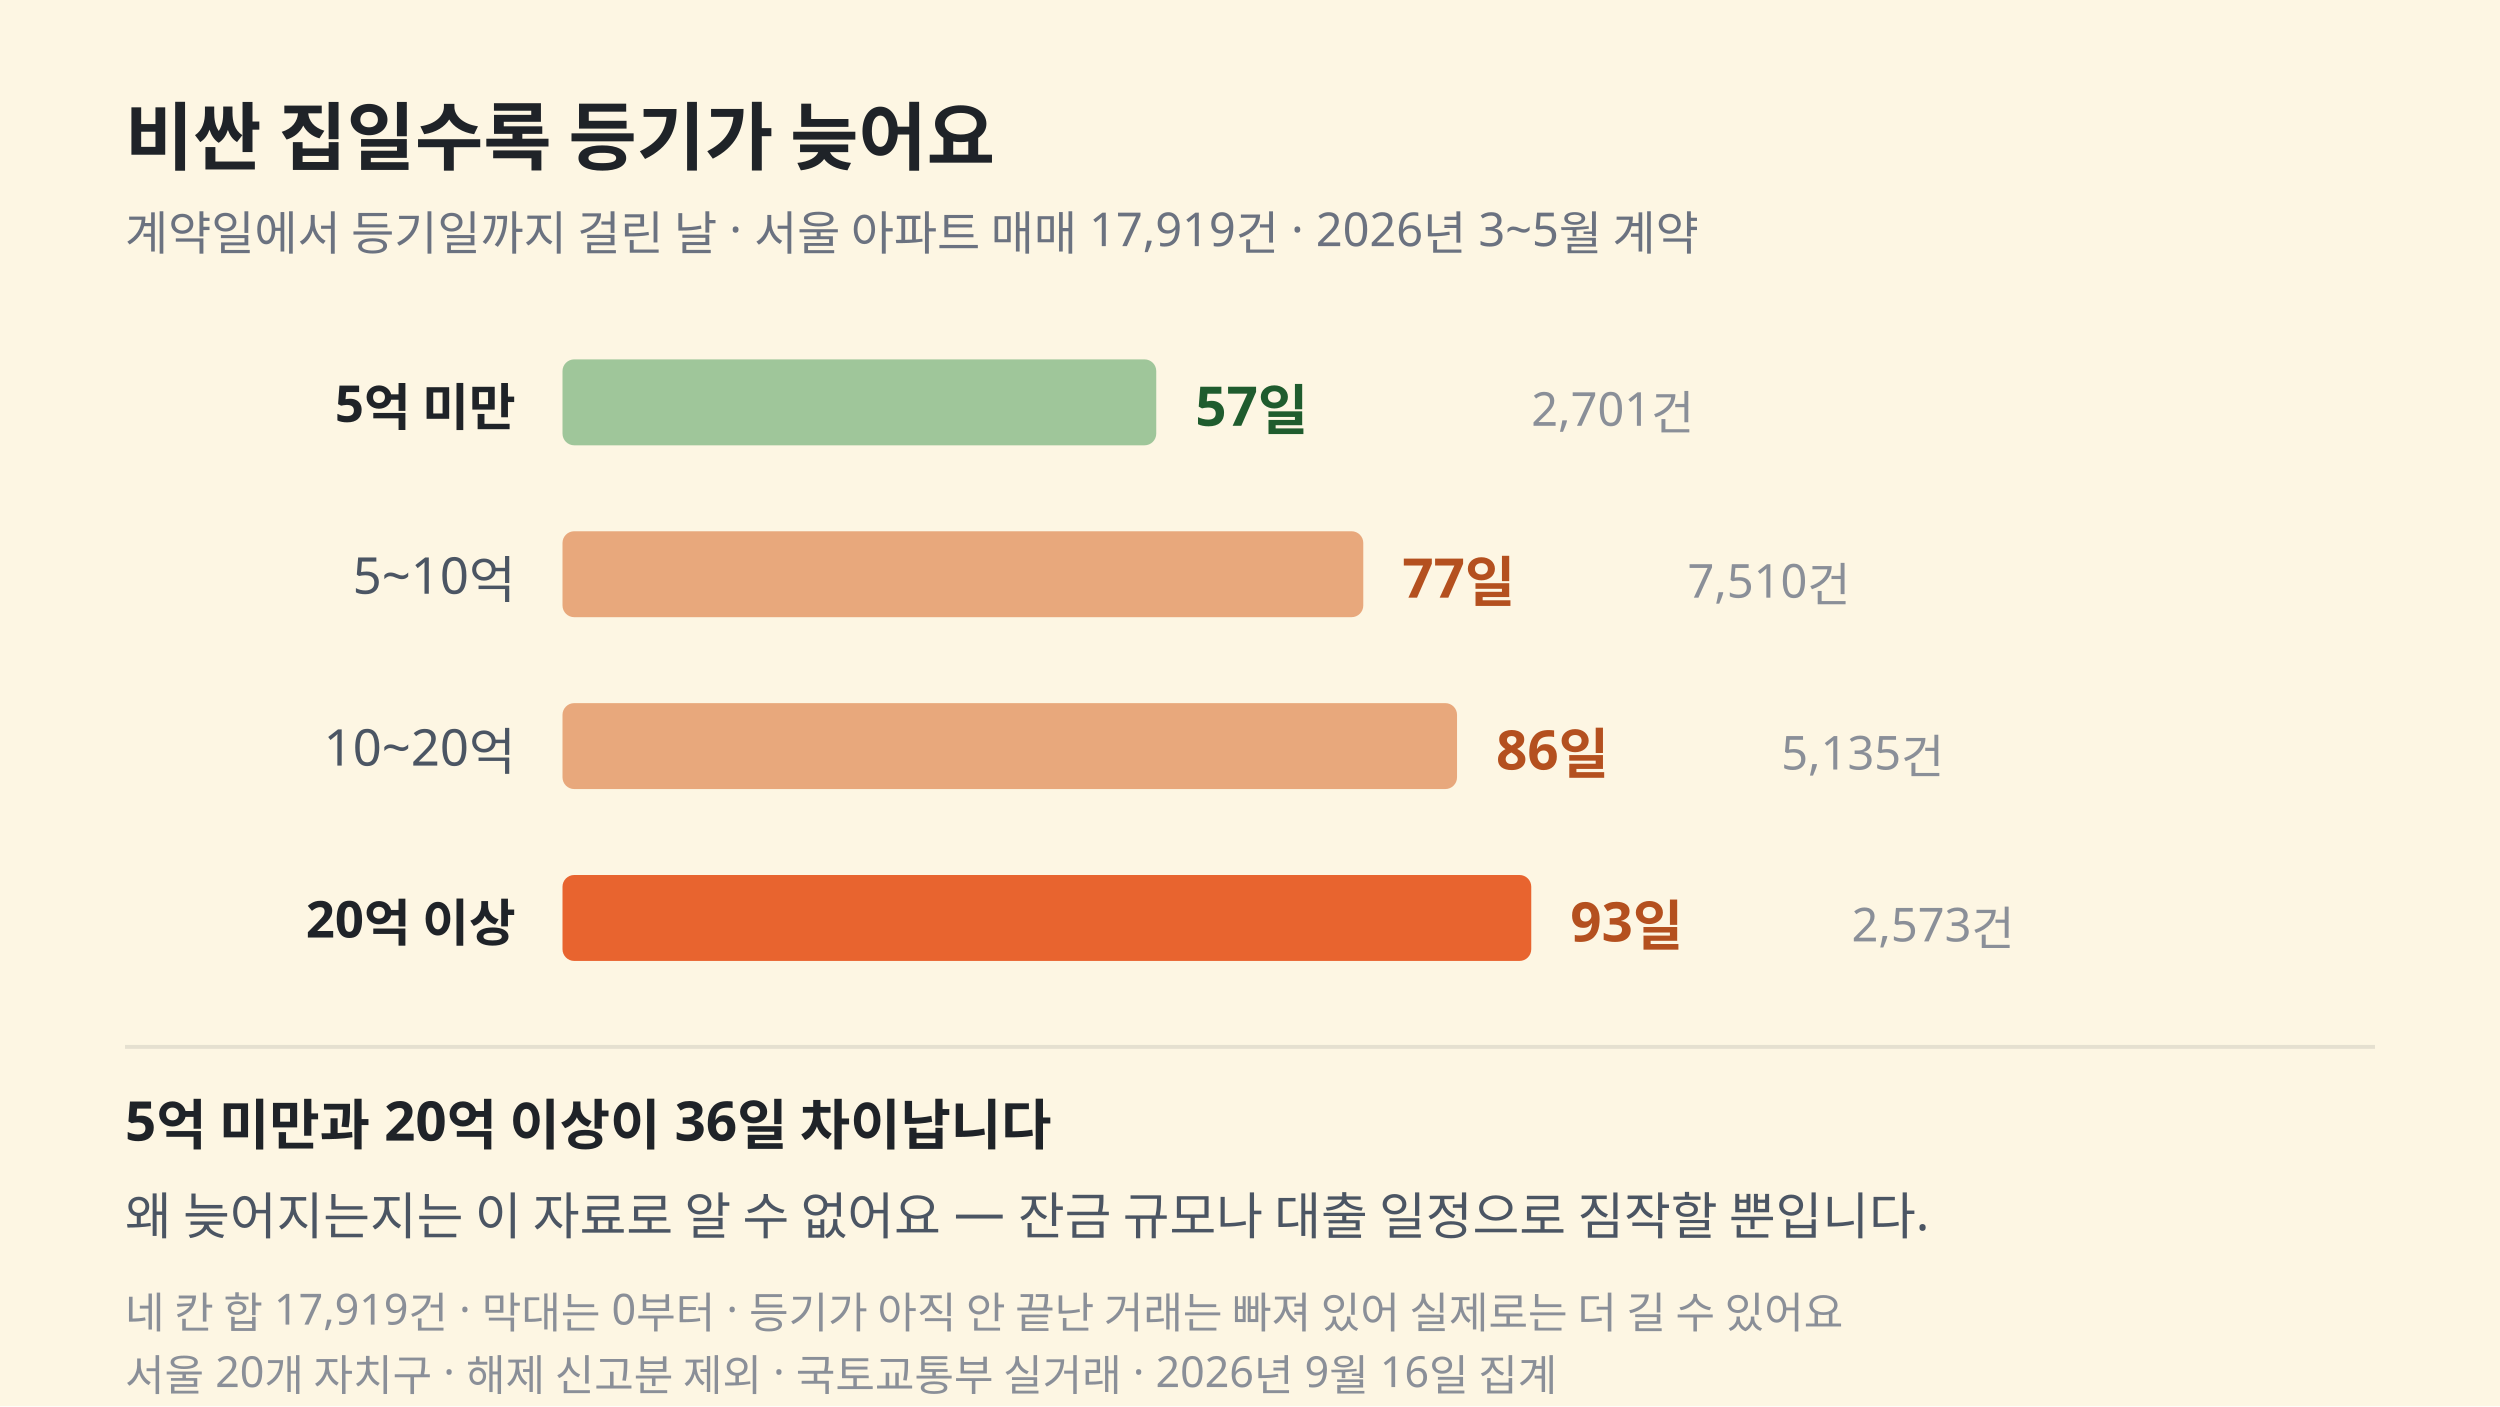
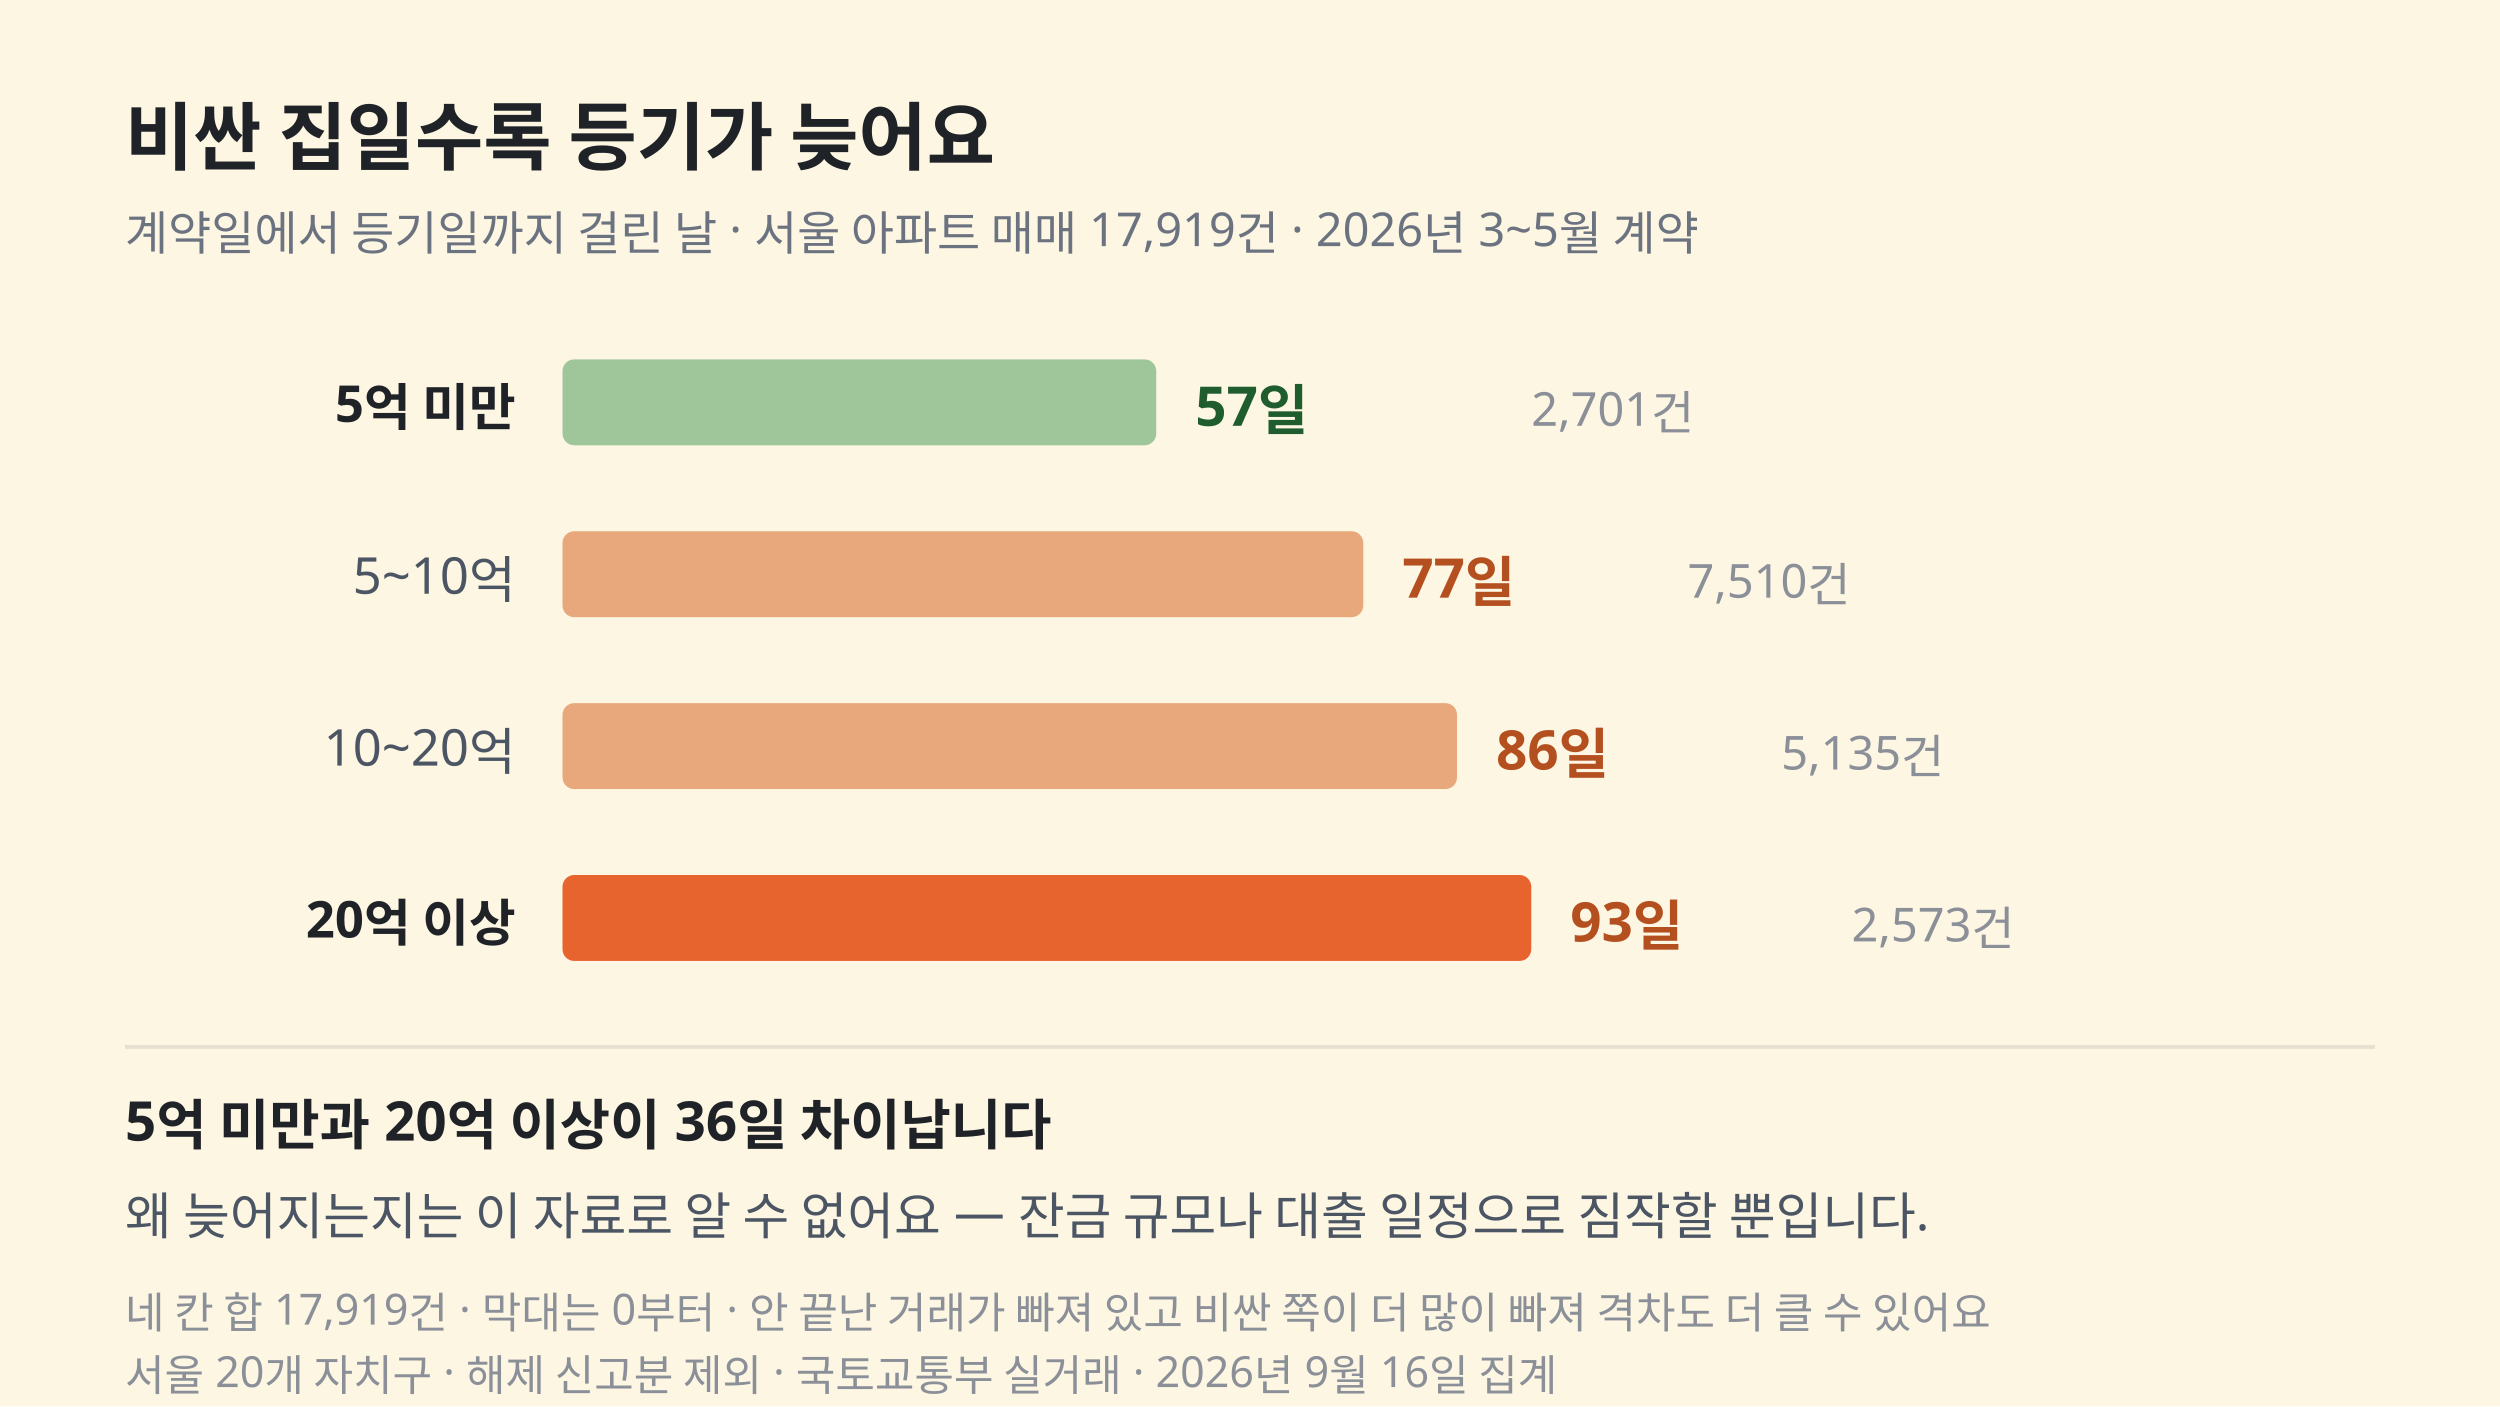
<svg xmlns="http://www.w3.org/2000/svg" viewBox="0 0 640 360" role="img">
  <rect width="640" height="360" fill="#FDF6E3" />
  <text x="32" y="42" font-family="system-ui, -apple-system, sans-serif" font-size="19" font-weight="700" fill="#1F2328">비싼 집일수록 등기가 늦어요</text>
  <text x="32" y="64" font-family="system-ui, sans-serif" font-size="12" fill="#6B7280">계약일에서 등기일까지 걸린 날 · 서울 아파트 매매 17,919건 · 2026년 3~5월 계약</text>
  <text x="132" y="108" text-anchor="end" font-family="system-ui, sans-serif" font-size="13" font-weight="700" fill="#1F2328">5억 미만</text>
  <rect x="144" y="92" width="152" height="22" rx="3" fill="#9FC69A" />
  <text x="306" y="109" font-family="system-ui, sans-serif" font-size="14" font-weight="700" fill="#1F5C2E">57일</text>
  <text x="392" y="109" font-family="system-ui, sans-serif" font-size="12" fill="#8A8F98">2,701건</text>
  <text x="132" y="152" text-anchor="end" font-family="system-ui, sans-serif" font-size="13" fill="#4B5563">5~10억</text>
  <rect x="144" y="136" width="205" height="22" rx="3" fill="#E8A87C" />
  <text x="359" y="153" font-family="system-ui, sans-serif" font-size="14" font-weight="700" fill="#B4501F">77일</text>
  <text x="432" y="153" font-family="system-ui, sans-serif" font-size="12" fill="#8A8F98">7,510건</text>
  <text x="132" y="196" text-anchor="end" font-family="system-ui, sans-serif" font-size="13" fill="#4B5563">10~20억</text>
  <rect x="144" y="180" width="229" height="22" rx="3" fill="#E8A87C" />
  <text x="383" y="197" font-family="system-ui, sans-serif" font-size="14" font-weight="700" fill="#B4501F">86일</text>
  <text x="456" y="197" font-family="system-ui, sans-serif" font-size="12" fill="#8A8F98">5,135건</text>
  <text x="132" y="240" text-anchor="end" font-family="system-ui, sans-serif" font-size="13" font-weight="700" fill="#1F2328">20억 이상</text>
  <rect x="144" y="224" width="248" height="22" rx="3" fill="#E8642F" />
  <text x="402" y="241" font-family="system-ui, sans-serif" font-size="14" font-weight="700" fill="#B4501F">93일</text>
  <text x="474" y="241" font-family="system-ui, sans-serif" font-size="12" fill="#8A8F98">2,573건</text>
  <line x1="32" y1="268" x2="608" y2="268" stroke="#E5E0D0" />
  <text x="32" y="292" font-family="system-ui, sans-serif" font-size="14" font-weight="700" fill="#1F2328">5억 미만과 20억 이상이 36일 차이납니다</text>
  <text x="32" y="316" font-family="system-ui, sans-serif" font-size="13" fill="#4B5563">왜 늦어지는지는 이 자료로 알 수 없어요 — 잔금 규모나 대출 일정으로 짐작할 뿐입니다.</text>
-   <text x="32" y="340" font-family="system-ui, sans-serif" font-size="11" fill="#8A8F98">네 칸 합 17,919건 · 막대는 0부터 · 등기가 아직 안 끝난 거래는 빠져 있어 실제로는 더 길 수 있어요</text>
+   <text x="32" y="340" font-family="system-ui, sans-serif" font-size="11" fill="#8A8F98">네 칸 합 17,919건 · 막대는 0부터 · 안 끝난 거래가 빠져 있고 비싼 쪽이 더 많이 빠져 격차도 더 클 수 있어요</text>
  <text x="32" y="356" font-family="system-ui, sans-serif" font-size="11" fill="#8A8F98">서울 20개 자치구 · 해제 신고분 제외 · 국토교통부 실거래 · 2026년 9월 16일 집계</text>
</svg>
